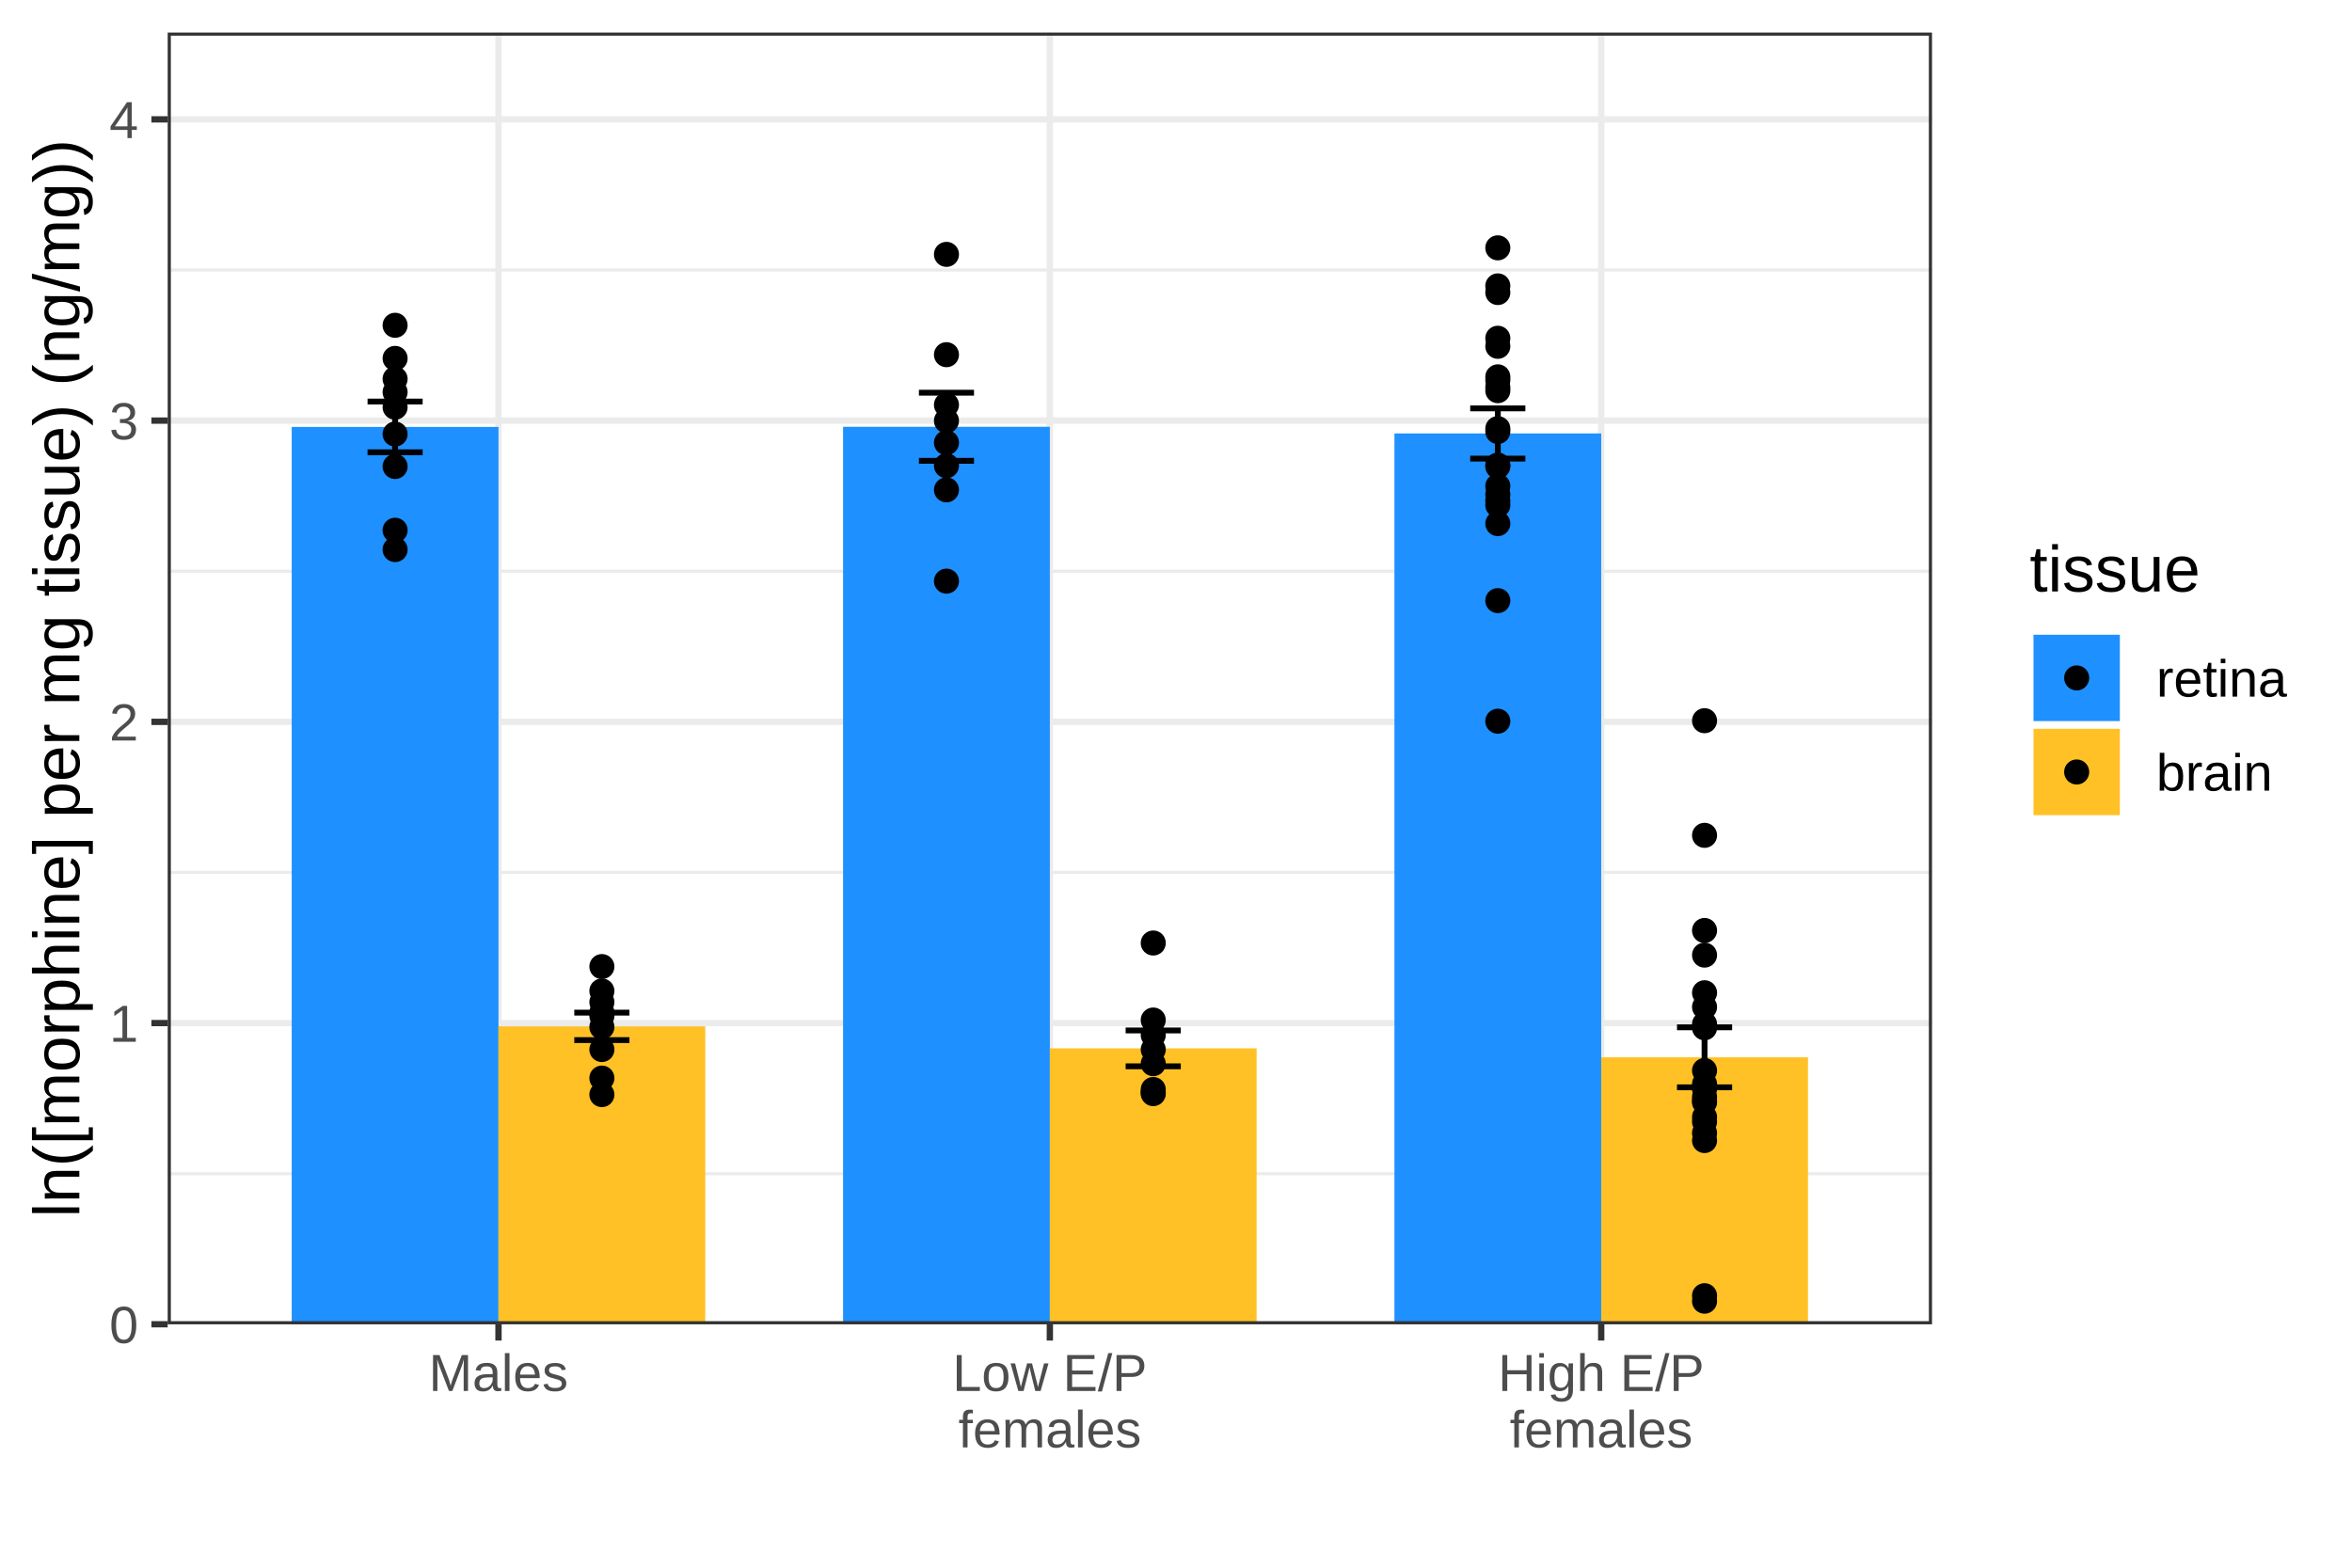
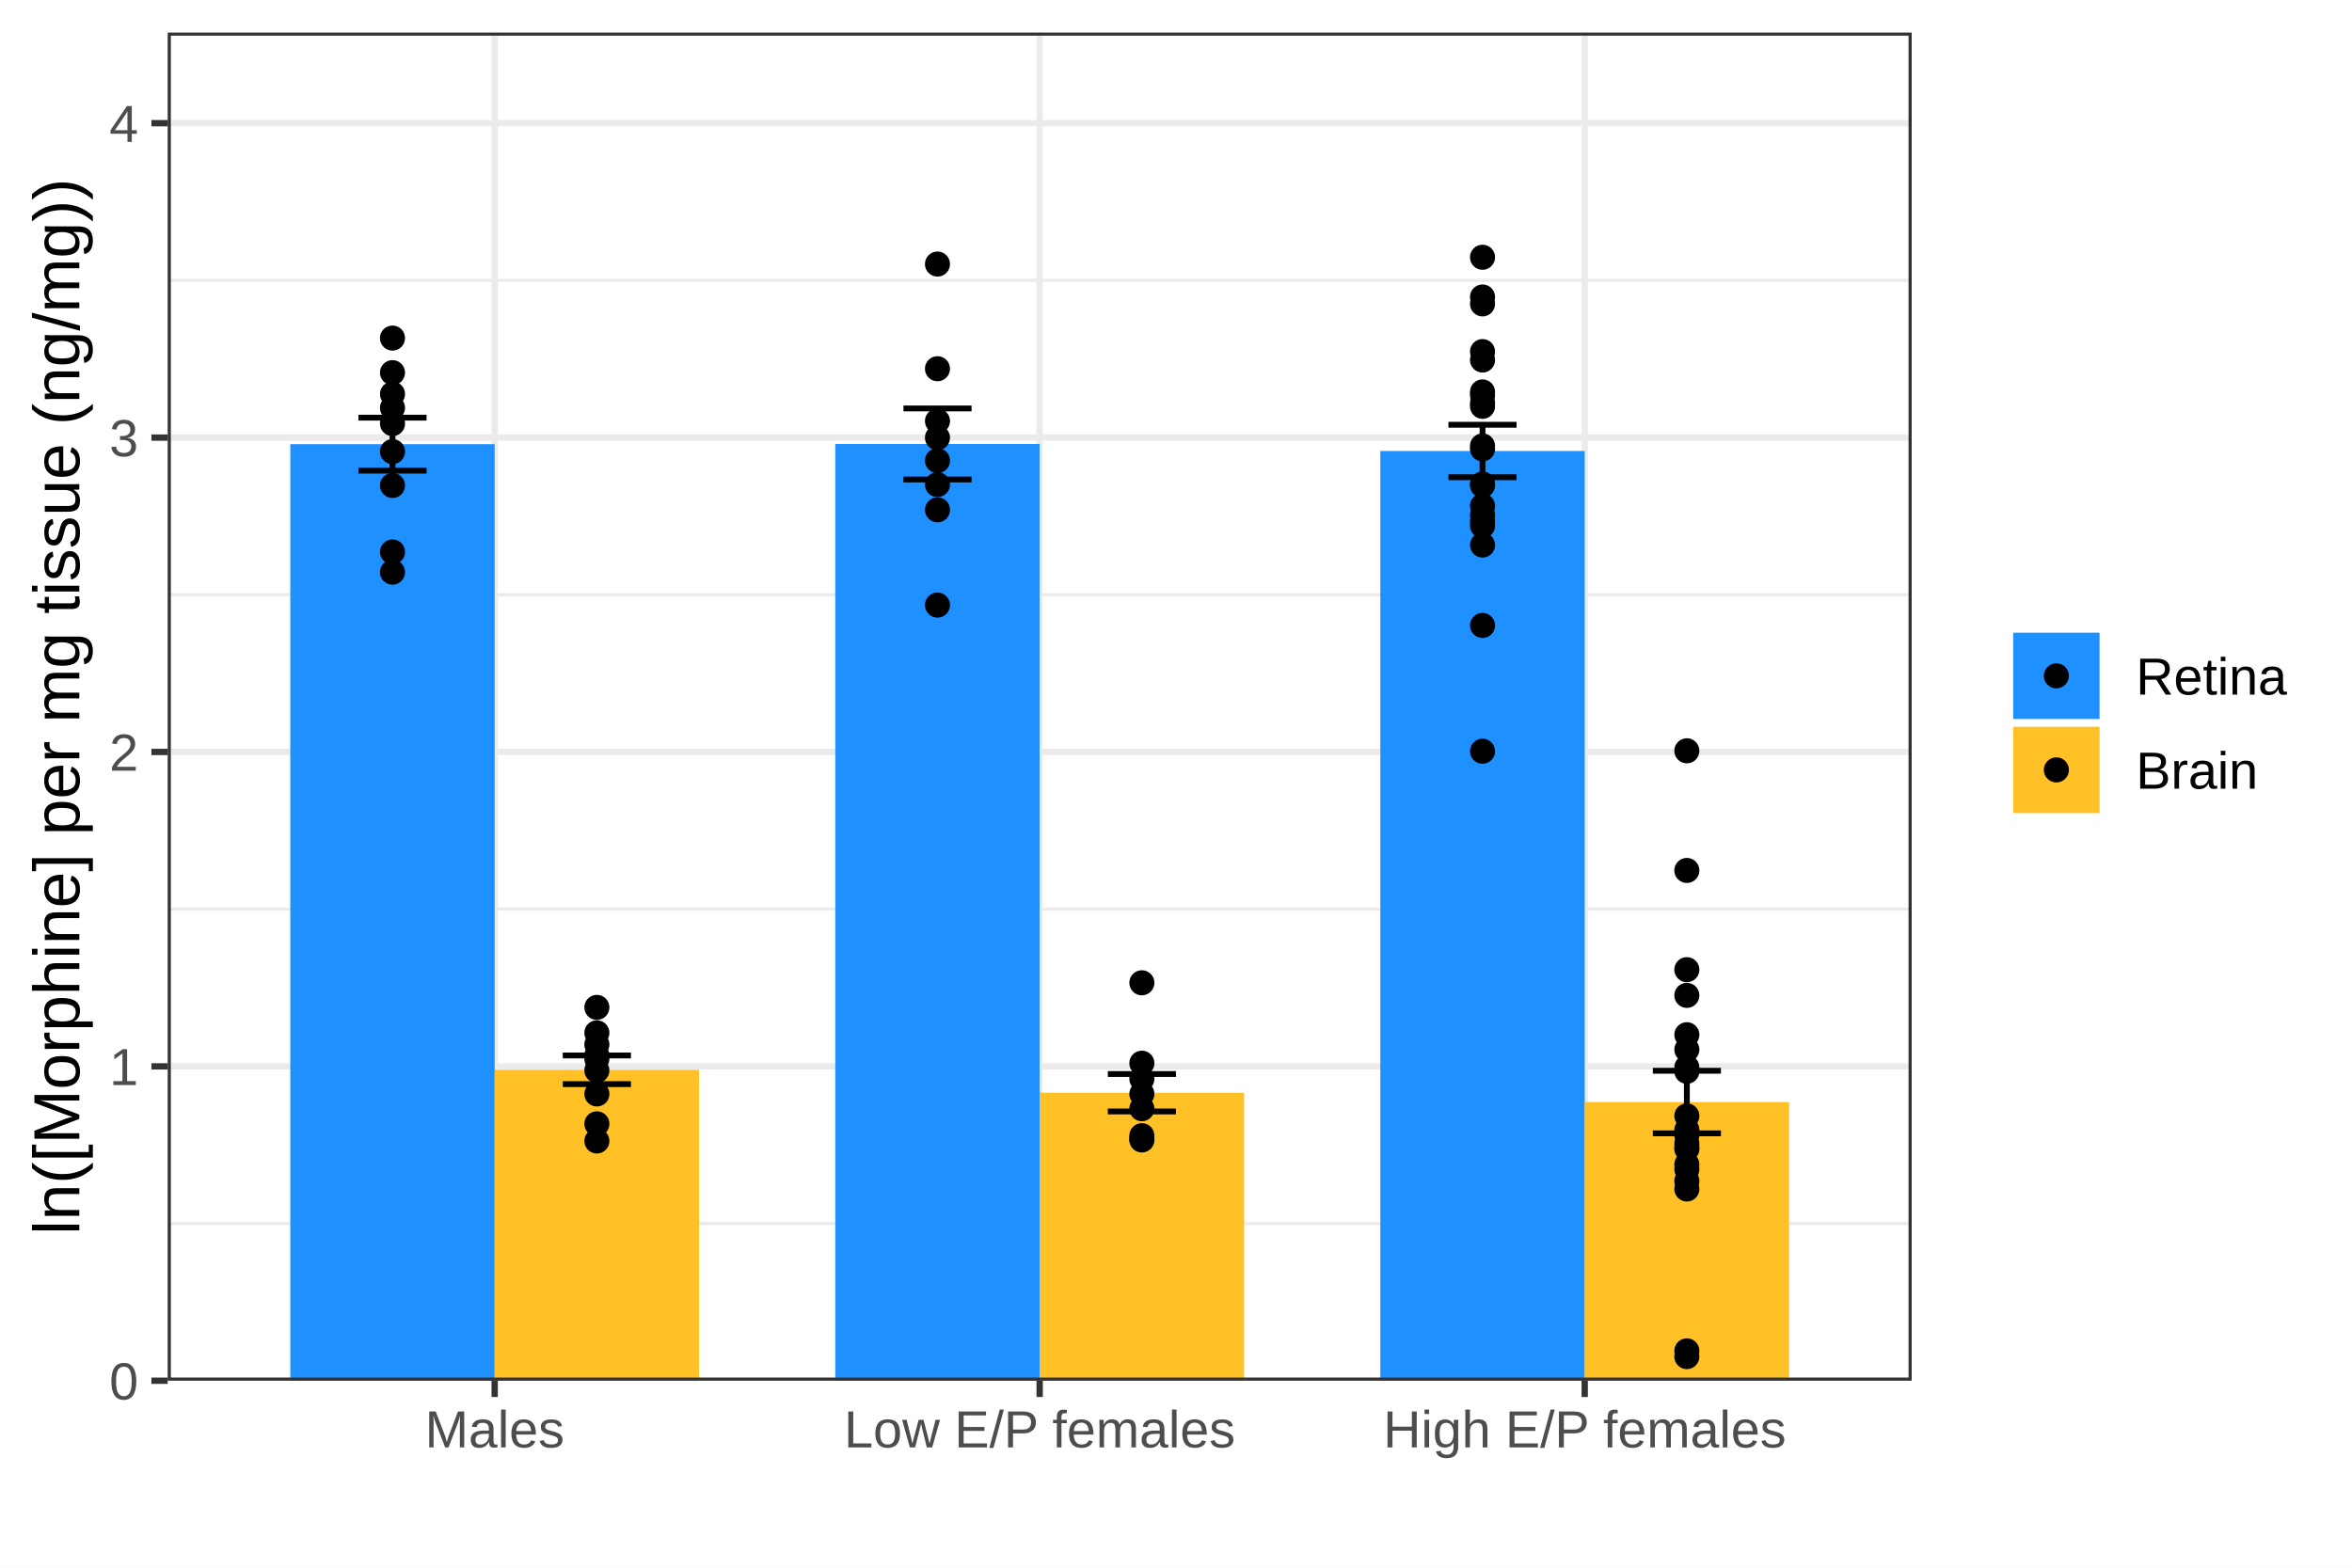
<svg xmlns="http://www.w3.org/2000/svg" class="svglite" width="432.00pt" height="288.00pt" viewBox="0 0 432.00 288.00">
  <defs>
    <style type="text/css">
    .svglite line, .svglite polyline, .svglite polygon, .svglite path, .svglite rect, .svglite circle {
      fill: none;
      stroke: #000000;
      stroke-linecap: round;
      stroke-linejoin: round;
      stroke-miterlimit: 10.00;
    }
-     .svglite text {
-       white-space: pre;
-     }
  </style>
  </defs>
  <rect width="100%" height="100%" style="stroke: none; fill: #FFFFFF;" />
  <defs>
    <clipPath id="cpMC4wMHw0MzIuMDB8MC4wMHwyODguMDA=">
      <rect x="0.00" y="0.00" width="432.00" height="288.00" />
    </clipPath>
  </defs>
  <g clip-path="url(#cpMC4wMHw0MzIuMDB8MC4wMHwyODguMDA=)">
-     <rect x="-0" y="0.00" width="432.00" height="288.00" style="stroke-width: 1.16; stroke: #FFFFFF; fill: #FFFFFF;" />
+     <rect x="0" y="0.00" width="432.00" height="288.00" style="stroke-width: 1.16; stroke: #FFFFFF; fill: #FFFFFF;" />
  </g>
  <defs>
-     <clipPath id="cpMzAuODB8MzU0Ljg2fDUuOTh8MjQzLjI4">
-       <rect x="30.80" y="5.98" width="324.06" height="237.31" />
+     <clipPath id="cpMzAuODB8MzUxLjEzfDUuOTh8MjUzLjY1">
+       <rect x="30.80" y="5.98" width="320.33" height="247.67" />
    </clipPath>
  </defs>
-   <g clip-path="url(#cpMzAuODB8MzU0Ljg2fDUuOTh8MjQzLjI4)">
-     <rect x="30.80" y="5.98" width="324.06" height="237.31" style="stroke-width: 1.16; stroke: none; fill: #FFFFFF;" />
-     <polyline points="30.80,215.62 354.86,215.62 " style="stroke-width: 0.58; stroke: #EBEBEB; stroke-linecap: butt;" />
-     <polyline points="30.80,160.28 354.86,160.28 " style="stroke-width: 0.58; stroke: #EBEBEB; stroke-linecap: butt;" />
-     <polyline points="30.80,104.94 354.86,104.94 " style="stroke-width: 0.58; stroke: #EBEBEB; stroke-linecap: butt;" />
-     <polyline points="30.80,49.60 354.86,49.60 " style="stroke-width: 0.58; stroke: #EBEBEB; stroke-linecap: butt;" />
-     <polyline points="30.80,243.28 354.86,243.28 " style="stroke-width: 1.16; stroke: #EBEBEB; stroke-linecap: butt;" />
-     <polyline points="30.80,187.95 354.86,187.95 " style="stroke-width: 1.16; stroke: #EBEBEB; stroke-linecap: butt;" />
-     <polyline points="30.80,132.61 354.86,132.61 " style="stroke-width: 1.16; stroke: #EBEBEB; stroke-linecap: butt;" />
-     <polyline points="30.80,77.27 354.86,77.27 " style="stroke-width: 1.16; stroke: #EBEBEB; stroke-linecap: butt;" />
-     <polyline points="30.80,21.93 354.86,21.93 " style="stroke-width: 1.16; stroke: #EBEBEB; stroke-linecap: butt;" />
-     <polyline points="91.56,243.28 91.56,5.98 " style="stroke-width: 1.16; stroke: #EBEBEB; stroke-linecap: butt;" />
-     <polyline points="192.83,243.28 192.83,5.98 " style="stroke-width: 1.16; stroke: #EBEBEB; stroke-linecap: butt;" />
-     <polyline points="294.10,243.28 294.10,5.98 " style="stroke-width: 1.16; stroke: #EBEBEB; stroke-linecap: butt;" />
-     <rect x="53.58" y="78.43" width="37.98" height="164.85" style="stroke-width: 1.07; stroke: none; stroke-linecap: square; stroke-linejoin: miter; fill: #1E90FF;" />
-     <rect x="154.85" y="78.40" width="37.98" height="164.89" style="stroke-width: 1.07; stroke: none; stroke-linecap: square; stroke-linejoin: miter; fill: #1E90FF;" />
-     <rect x="256.12" y="79.63" width="37.98" height="163.65" style="stroke-width: 1.07; stroke: none; stroke-linecap: square; stroke-linejoin: miter; fill: #1E90FF;" />
-     <rect x="91.56" y="188.55" width="37.98" height="54.73" style="stroke-width: 1.07; stroke: none; stroke-linecap: square; stroke-linejoin: miter; fill: #FFC125;" />
-     <rect x="192.83" y="192.59" width="37.98" height="50.69" style="stroke-width: 1.07; stroke: none; stroke-linecap: square; stroke-linejoin: miter; fill: #FFC125;" />
-     <rect x="294.10" y="194.24" width="37.98" height="49.05" style="stroke-width: 1.07; stroke: none; stroke-linecap: square; stroke-linejoin: miter; fill: #FFC125;" />
-     <polyline points="67.51,73.77 77.63,73.77 " style="stroke-width: 1.07; stroke-linecap: butt;" />
-     <polyline points="72.57,73.77 72.57,83.09 " style="stroke-width: 1.07; stroke-linecap: butt;" />
-     <polyline points="67.51,83.09 77.63,83.09 " style="stroke-width: 1.07; stroke-linecap: butt;" />
-     <polyline points="168.78,72.14 178.90,72.14 " style="stroke-width: 1.07; stroke-linecap: butt;" />
-     <polyline points="173.84,72.14 173.84,84.66 " style="stroke-width: 1.07; stroke-linecap: butt;" />
-     <polyline points="168.78,84.66 178.90,84.66 " style="stroke-width: 1.07; stroke-linecap: butt;" />
-     <polyline points="270.04,75.02 280.17,75.02 " style="stroke-width: 1.07; stroke-linecap: butt;" />
-     <polyline points="275.11,75.02 275.11,84.25 " style="stroke-width: 1.07; stroke-linecap: butt;" />
-     <polyline points="270.04,84.25 280.17,84.25 " style="stroke-width: 1.07; stroke-linecap: butt;" />
-     <polyline points="105.48,186.03 115.61,186.03 " style="stroke-width: 1.07; stroke-linecap: butt;" />
-     <polyline points="110.55,186.03 110.55,191.08 " style="stroke-width: 1.07; stroke-linecap: butt;" />
-     <polyline points="105.48,191.08 115.61,191.08 " style="stroke-width: 1.07; stroke-linecap: butt;" />
-     <polyline points="206.75,189.30 216.88,189.30 " style="stroke-width: 1.07; stroke-linecap: butt;" />
-     <polyline points="211.82,189.30 211.82,195.89 " style="stroke-width: 1.07; stroke-linecap: butt;" />
-     <polyline points="206.75,195.89 216.88,195.89 " style="stroke-width: 1.07; stroke-linecap: butt;" />
-     <polyline points="308.02,188.73 318.15,188.73 " style="stroke-width: 1.07; stroke-linecap: butt;" />
-     <polyline points="313.08,188.73 313.08,199.75 " style="stroke-width: 1.07; stroke-linecap: butt;" />
-     <polyline points="308.02,199.75 318.15,199.75 " style="stroke-width: 1.07; stroke-linecap: butt;" />
-     <circle cx="110.55" cy="186.00" r="1.95" style="stroke-width: 0.71; fill: #000000;" />
-     <circle cx="110.55" cy="201.09" r="1.95" style="stroke-width: 0.71; fill: #000000;" />
-     <circle cx="110.55" cy="188.67" r="1.95" style="stroke-width: 0.71; fill: #000000;" />
-     <circle cx="110.55" cy="177.57" r="1.95" style="stroke-width: 0.71; fill: #000000;" />
-     <circle cx="110.55" cy="186.63" r="1.95" style="stroke-width: 0.71; fill: #000000;" />
-     <circle cx="110.55" cy="192.81" r="1.95" style="stroke-width: 0.71; fill: #000000;" />
-     <circle cx="110.55" cy="184.10" r="1.95" style="stroke-width: 0.71; fill: #000000;" />
-     <circle cx="110.55" cy="182.05" r="1.95" style="stroke-width: 0.71; fill: #000000;" />
-     <circle cx="110.55" cy="198.06" r="1.95" style="stroke-width: 0.71; fill: #000000;" />
-     <circle cx="313.08" cy="201.54" r="1.95" style="stroke-width: 0.71; fill: #000000;" />
-     <circle cx="211.82" cy="200.71" r="1.95" style="stroke-width: 0.71; fill: #000000;" />
-     <circle cx="313.08" cy="238.03" r="1.95" style="stroke-width: 0.71; fill: #000000;" />
-     <circle cx="211.82" cy="190.15" r="1.95" style="stroke-width: 0.71; fill: #000000;" />
-     <circle cx="313.08" cy="196.67" r="1.95" style="stroke-width: 0.71; fill: #000000;" />
-     <circle cx="211.82" cy="200.91" r="1.95" style="stroke-width: 0.71; fill: #000000;" />
-     <circle cx="313.08" cy="153.46" r="1.95" style="stroke-width: 0.71; fill: #000000;" />
-     <circle cx="313.08" cy="206.07" r="1.95" style="stroke-width: 0.71; fill: #000000;" />
-     <circle cx="313.08" cy="132.40" r="1.95" style="stroke-width: 0.71; fill: #000000;" />
-     <circle cx="313.08" cy="209.53" r="1.95" style="stroke-width: 0.71; fill: #000000;" />
-     <circle cx="313.08" cy="200.03" r="1.95" style="stroke-width: 0.71; fill: #000000;" />
-     <circle cx="313.08" cy="208.14" r="1.95" style="stroke-width: 0.71; fill: #000000;" />
-     <circle cx="313.08" cy="188.82" r="1.95" style="stroke-width: 0.71; fill: #000000;" />
-     <circle cx="313.08" cy="239.04" r="1.95" style="stroke-width: 0.71; fill: #000000;" />
-     <circle cx="313.08" cy="170.94" r="1.95" style="stroke-width: 0.71; fill: #000000;" />
-     <circle cx="313.08" cy="185.00" r="1.95" style="stroke-width: 0.71; fill: #000000;" />
-     <circle cx="313.08" cy="205.21" r="1.95" style="stroke-width: 0.71; fill: #000000;" />
-     <circle cx="313.08" cy="175.46" r="1.95" style="stroke-width: 0.71; fill: #000000;" />
-     <circle cx="313.08" cy="188.13" r="1.95" style="stroke-width: 0.71; fill: #000000;" />
-     <circle cx="313.08" cy="199.14" r="1.95" style="stroke-width: 0.71; fill: #000000;" />
-     <circle cx="211.82" cy="195.41" r="1.95" style="stroke-width: 0.71; fill: #000000;" />
-     <circle cx="211.82" cy="173.24" r="1.95" style="stroke-width: 0.71; fill: #000000;" />
-     <circle cx="211.82" cy="200.15" r="1.95" style="stroke-width: 0.71; fill: #000000;" />
-     <circle cx="313.08" cy="202.48" r="1.95" style="stroke-width: 0.71; fill: #000000;" />
-     <circle cx="313.08" cy="182.38" r="1.95" style="stroke-width: 0.71; fill: #000000;" />
-     <circle cx="211.82" cy="187.39" r="1.95" style="stroke-width: 0.71; fill: #000000;" />
-     <circle cx="211.82" cy="192.81" r="1.95" style="stroke-width: 0.71; fill: #000000;" />
-     <circle cx="313.08" cy="202.25" r="1.95" style="stroke-width: 0.71; fill: #000000;" />
-     <circle cx="72.57" cy="59.76" r="1.95" style="stroke-width: 0.71; fill: #000000;" />
-     <circle cx="72.57" cy="85.70" r="1.95" style="stroke-width: 0.71; fill: #000000;" />
-     <circle cx="72.57" cy="65.84" r="1.95" style="stroke-width: 0.71; fill: #000000;" />
-     <circle cx="72.57" cy="72.03" r="1.95" style="stroke-width: 0.71; fill: #000000;" />
-     <circle cx="72.57" cy="69.61" r="1.95" style="stroke-width: 0.71; fill: #000000;" />
-     <circle cx="72.57" cy="97.41" r="1.95" style="stroke-width: 0.71; fill: #000000;" />
-     <circle cx="72.57" cy="79.74" r="1.95" style="stroke-width: 0.71; fill: #000000;" />
-     <circle cx="72.57" cy="74.81" r="1.95" style="stroke-width: 0.71; fill: #000000;" />
-     <circle cx="72.57" cy="100.96" r="1.95" style="stroke-width: 0.71; fill: #000000;" />
-     <circle cx="275.11" cy="89.30" r="1.95" style="stroke-width: 0.71; fill: #000000;" />
-     <circle cx="173.84" cy="106.76" r="1.95" style="stroke-width: 0.71; fill: #000000;" />
-     <circle cx="275.11" cy="132.49" r="1.95" style="stroke-width: 0.71; fill: #000000;" />
-     <circle cx="173.84" cy="85.55" r="1.95" style="stroke-width: 0.71; fill: #000000;" />
-     <circle cx="275.11" cy="96.19" r="1.95" style="stroke-width: 0.71; fill: #000000;" />
-     <circle cx="173.84" cy="89.99" r="1.95" style="stroke-width: 0.71; fill: #000000;" />
-     <circle cx="275.11" cy="79.27" r="1.95" style="stroke-width: 0.71; fill: #000000;" />
-     <circle cx="275.11" cy="90.86" r="1.95" style="stroke-width: 0.71; fill: #000000;" />
-     <circle cx="275.11" cy="62.14" r="1.95" style="stroke-width: 0.71; fill: #000000;" />
-     <circle cx="275.11" cy="69.23" r="1.95" style="stroke-width: 0.71; fill: #000000;" />
-     <circle cx="275.11" cy="63.62" r="1.95" style="stroke-width: 0.71; fill: #000000;" />
-     <circle cx="275.11" cy="78.74" r="1.95" style="stroke-width: 0.71; fill: #000000;" />
-     <circle cx="275.11" cy="85.44" r="1.95" style="stroke-width: 0.71; fill: #000000;" />
-     <circle cx="275.11" cy="110.34" r="1.95" style="stroke-width: 0.71; fill: #000000;" />
-     <circle cx="275.11" cy="52.52" r="1.95" style="stroke-width: 0.71; fill: #000000;" />
-     <circle cx="275.11" cy="71.77" r="1.95" style="stroke-width: 0.71; fill: #000000;" />
-     <circle cx="275.11" cy="92.80" r="1.95" style="stroke-width: 0.71; fill: #000000;" />
-     <circle cx="275.11" cy="69.82" r="1.95" style="stroke-width: 0.71; fill: #000000;" />
-     <circle cx="275.11" cy="85.68" r="1.95" style="stroke-width: 0.71; fill: #000000;" />
-     <circle cx="275.11" cy="91.99" r="1.95" style="stroke-width: 0.71; fill: #000000;" />
-     <circle cx="173.84" cy="81.33" r="1.95" style="stroke-width: 0.71; fill: #000000;" />
-     <circle cx="173.84" cy="46.73" r="1.95" style="stroke-width: 0.71; fill: #000000;" />
-     <circle cx="173.84" cy="74.37" r="1.95" style="stroke-width: 0.71; fill: #000000;" />
-     <circle cx="275.11" cy="71.17" r="1.95" style="stroke-width: 0.71; fill: #000000;" />
-     <circle cx="275.11" cy="45.53" r="1.95" style="stroke-width: 0.71; fill: #000000;" />
-     <circle cx="173.84" cy="65.16" r="1.95" style="stroke-width: 0.71; fill: #000000;" />
-     <circle cx="173.84" cy="77.30" r="1.95" style="stroke-width: 0.71; fill: #000000;" />
-     <circle cx="275.11" cy="53.74" r="1.95" style="stroke-width: 0.71; fill: #000000;" />
-     <rect x="30.80" y="5.98" width="324.06" height="237.31" style="stroke-width: 1.16; stroke: #333333;" />
+   <g clip-path="url(#cpMzAuODB8MzUxLjEzfDUuOTh8MjUzLjY1)">
+     <rect x="30.80" y="5.98" width="320.33" height="247.67" style="stroke-width: 1.16; stroke: none; fill: #FFFFFF;" />
+     <polyline points="30.80,224.77 351.13,224.77 " style="stroke-width: 0.58; stroke: #EBEBEB; stroke-linecap: butt;" />
+     <polyline points="30.80,167.02 351.13,167.02 " style="stroke-width: 0.58; stroke: #EBEBEB; stroke-linecap: butt;" />
+     <polyline points="30.80,109.26 351.13,109.26 " style="stroke-width: 0.58; stroke: #EBEBEB; stroke-linecap: butt;" />
+     <polyline points="30.80,51.51 351.13,51.51 " style="stroke-width: 0.58; stroke: #EBEBEB; stroke-linecap: butt;" />
+     <polyline points="30.80,253.65 351.13,253.65 " style="stroke-width: 1.16; stroke: #EBEBEB; stroke-linecap: butt;" />
+     <polyline points="30.80,195.90 351.13,195.90 " style="stroke-width: 1.16; stroke: #EBEBEB; stroke-linecap: butt;" />
+     <polyline points="30.80,138.14 351.13,138.14 " style="stroke-width: 1.16; stroke: #EBEBEB; stroke-linecap: butt;" />
+     <polyline points="30.80,80.39 351.13,80.39 " style="stroke-width: 1.16; stroke: #EBEBEB; stroke-linecap: butt;" />
+     <polyline points="30.80,22.63 351.13,22.63 " style="stroke-width: 1.16; stroke: #EBEBEB; stroke-linecap: butt;" />
+     <polyline points="90.86,253.65 90.86,5.98 " style="stroke-width: 1.16; stroke: #EBEBEB; stroke-linecap: butt;" />
+     <polyline points="190.96,253.65 190.96,5.98 " style="stroke-width: 1.16; stroke: #EBEBEB; stroke-linecap: butt;" />
+     <polyline points="291.07,253.65 291.07,5.98 " style="stroke-width: 1.16; stroke: #EBEBEB; stroke-linecap: butt;" />
+     <rect x="53.32" y="81.60" width="37.54" height="172.06" style="stroke-width: 1.07; stroke: none; stroke-linecap: square; stroke-linejoin: miter; fill: #1E90FF;" />
+     <rect x="153.42" y="81.56" width="37.54" height="172.09" style="stroke-width: 1.07; stroke: none; stroke-linecap: square; stroke-linejoin: miter; fill: #1E90FF;" />
+     <rect x="253.53" y="82.85" width="37.54" height="170.80" style="stroke-width: 1.07; stroke: none; stroke-linecap: square; stroke-linejoin: miter; fill: #1E90FF;" />
+     <rect x="90.86" y="196.53" width="37.54" height="57.12" style="stroke-width: 1.07; stroke: none; stroke-linecap: square; stroke-linejoin: miter; fill: #FFC125;" />
+     <rect x="190.96" y="200.75" width="37.54" height="52.90" style="stroke-width: 1.07; stroke: none; stroke-linecap: square; stroke-linejoin: miter; fill: #FFC125;" />
+     <rect x="291.07" y="202.46" width="37.54" height="51.19" style="stroke-width: 1.07; stroke: none; stroke-linecap: square; stroke-linejoin: miter; fill: #FFC125;" />
+     <polyline points="65.83,76.73 78.35,76.73 " style="stroke-width: 1.07; stroke-linecap: butt;" />
+     <polyline points="72.09,76.73 72.09,86.46 " style="stroke-width: 1.07; stroke-linecap: butt;" />
+     <polyline points="65.83,86.46 78.35,86.46 " style="stroke-width: 1.07; stroke-linecap: butt;" />
+     <polyline points="165.94,75.03 178.45,75.03 " style="stroke-width: 1.07; stroke-linecap: butt;" />
+     <polyline points="172.19,75.03 172.19,88.09 " style="stroke-width: 1.07; stroke-linecap: butt;" />
+     <polyline points="165.94,88.09 178.45,88.09 " style="stroke-width: 1.07; stroke-linecap: butt;" />
+     <polyline points="266.04,78.03 278.55,78.03 " style="stroke-width: 1.07; stroke-linecap: butt;" />
+     <polyline points="272.30,78.03 272.30,87.67 " style="stroke-width: 1.07; stroke-linecap: butt;" />
+     <polyline points="266.04,87.67 278.55,87.67 " style="stroke-width: 1.07; stroke-linecap: butt;" />
+     <polyline points="103.37,193.90 115.89,193.90 " style="stroke-width: 1.07; stroke-linecap: butt;" />
+     <polyline points="109.63,193.90 109.63,199.16 " style="stroke-width: 1.07; stroke-linecap: butt;" />
+     <polyline points="103.37,199.16 115.89,199.16 " style="stroke-width: 1.07; stroke-linecap: butt;" />
+     <polyline points="203.48,197.31 215.99,197.31 " style="stroke-width: 1.07; stroke-linecap: butt;" />
+     <polyline points="209.73,197.31 209.73,204.19 " style="stroke-width: 1.07; stroke-linecap: butt;" />
+     <polyline points="203.48,204.19 215.99,204.19 " style="stroke-width: 1.07; stroke-linecap: butt;" />
+     <polyline points="303.58,196.71 316.09,196.71 " style="stroke-width: 1.07; stroke-linecap: butt;" />
+     <polyline points="309.83,196.71 309.83,208.21 " style="stroke-width: 1.07; stroke-linecap: butt;" />
+     <polyline points="303.58,208.21 316.09,208.21 " style="stroke-width: 1.07; stroke-linecap: butt;" />
+     <circle cx="109.63" cy="193.87" r="1.95" style="stroke-width: 0.71; fill: #000000;" />
+     <circle cx="109.63" cy="209.61" r="1.95" style="stroke-width: 0.71; fill: #000000;" />
+     <circle cx="109.63" cy="196.65" r="1.95" style="stroke-width: 0.71; fill: #000000;" />
+     <circle cx="109.63" cy="185.07" r="1.95" style="stroke-width: 0.71; fill: #000000;" />
+     <circle cx="109.63" cy="194.52" r="1.95" style="stroke-width: 0.71; fill: #000000;" />
+     <circle cx="109.63" cy="200.97" r="1.95" style="stroke-width: 0.71; fill: #000000;" />
+     <circle cx="109.63" cy="191.88" r="1.95" style="stroke-width: 0.71; fill: #000000;" />
+     <circle cx="109.63" cy="189.74" r="1.95" style="stroke-width: 0.71; fill: #000000;" />
+     <circle cx="109.63" cy="206.46" r="1.95" style="stroke-width: 0.71; fill: #000000;" />
+     <circle cx="309.83" cy="210.08" r="1.95" style="stroke-width: 0.71; fill: #000000;" />
+     <circle cx="209.73" cy="209.21" r="1.95" style="stroke-width: 0.71; fill: #000000;" />
+     <circle cx="309.83" cy="248.17" r="1.95" style="stroke-width: 0.71; fill: #000000;" />
+     <circle cx="209.73" cy="198.19" r="1.95" style="stroke-width: 0.71; fill: #000000;" />
+     <circle cx="309.83" cy="205.00" r="1.95" style="stroke-width: 0.71; fill: #000000;" />
+     <circle cx="209.73" cy="209.42" r="1.95" style="stroke-width: 0.71; fill: #000000;" />
+     <circle cx="309.83" cy="159.91" r="1.95" style="stroke-width: 0.71; fill: #000000;" />
+     <circle cx="309.83" cy="214.81" r="1.95" style="stroke-width: 0.71; fill: #000000;" />
+     <circle cx="309.83" cy="137.93" r="1.95" style="stroke-width: 0.71; fill: #000000;" />
+     <circle cx="309.83" cy="218.43" r="1.95" style="stroke-width: 0.71; fill: #000000;" />
+     <circle cx="309.83" cy="208.51" r="1.95" style="stroke-width: 0.71; fill: #000000;" />
+     <circle cx="309.83" cy="216.97" r="1.95" style="stroke-width: 0.71; fill: #000000;" />
+     <circle cx="309.83" cy="196.81" r="1.95" style="stroke-width: 0.71; fill: #000000;" />
+     <circle cx="309.83" cy="249.22" r="1.95" style="stroke-width: 0.71; fill: #000000;" />
+     <circle cx="309.83" cy="178.14" r="1.95" style="stroke-width: 0.71; fill: #000000;" />
+     <circle cx="309.83" cy="192.82" r="1.95" style="stroke-width: 0.71; fill: #000000;" />
+     <circle cx="309.83" cy="213.92" r="1.95" style="stroke-width: 0.71; fill: #000000;" />
+     <circle cx="309.83" cy="182.86" r="1.95" style="stroke-width: 0.71; fill: #000000;" />
+     <circle cx="309.83" cy="196.09" r="1.95" style="stroke-width: 0.71; fill: #000000;" />
+     <circle cx="309.83" cy="207.58" r="1.95" style="stroke-width: 0.71; fill: #000000;" />
+     <circle cx="209.73" cy="203.68" r="1.95" style="stroke-width: 0.71; fill: #000000;" />
+     <circle cx="209.73" cy="180.55" r="1.95" style="stroke-width: 0.71; fill: #000000;" />
+     <circle cx="209.73" cy="208.64" r="1.95" style="stroke-width: 0.71; fill: #000000;" />
+     <circle cx="309.83" cy="211.06" r="1.95" style="stroke-width: 0.71; fill: #000000;" />
+     <circle cx="309.83" cy="190.09" r="1.95" style="stroke-width: 0.71; fill: #000000;" />
+     <circle cx="209.73" cy="195.32" r="1.95" style="stroke-width: 0.71; fill: #000000;" />
+     <circle cx="209.73" cy="200.97" r="1.95" style="stroke-width: 0.71; fill: #000000;" />
+     <circle cx="309.83" cy="210.82" r="1.95" style="stroke-width: 0.71; fill: #000000;" />
+     <circle cx="72.09" cy="62.11" r="1.95" style="stroke-width: 0.71; fill: #000000;" />
+     <circle cx="72.09" cy="89.19" r="1.95" style="stroke-width: 0.71; fill: #000000;" />
+     <circle cx="72.09" cy="68.46" r="1.95" style="stroke-width: 0.71; fill: #000000;" />
+     <circle cx="72.09" cy="74.92" r="1.95" style="stroke-width: 0.71; fill: #000000;" />
+     <circle cx="72.09" cy="72.39" r="1.95" style="stroke-width: 0.71; fill: #000000;" />
+     <circle cx="72.09" cy="101.40" r="1.95" style="stroke-width: 0.71; fill: #000000;" />
+     <circle cx="72.09" cy="82.96" r="1.95" style="stroke-width: 0.71; fill: #000000;" />
+     <circle cx="72.09" cy="77.82" r="1.95" style="stroke-width: 0.71; fill: #000000;" />
+     <circle cx="72.09" cy="105.11" r="1.95" style="stroke-width: 0.71; fill: #000000;" />
+     <circle cx="272.30" cy="92.94" r="1.95" style="stroke-width: 0.71; fill: #000000;" />
+     <circle cx="172.19" cy="111.16" r="1.95" style="stroke-width: 0.71; fill: #000000;" />
+     <circle cx="272.30" cy="138.01" r="1.95" style="stroke-width: 0.71; fill: #000000;" />
+     <circle cx="172.19" cy="89.02" r="1.95" style="stroke-width: 0.71; fill: #000000;" />
+     <circle cx="272.30" cy="100.13" r="1.95" style="stroke-width: 0.71; fill: #000000;" />
+     <circle cx="172.19" cy="93.66" r="1.95" style="stroke-width: 0.71; fill: #000000;" />
+     <circle cx="272.30" cy="82.47" r="1.95" style="stroke-width: 0.71; fill: #000000;" />
+     <circle cx="272.30" cy="94.57" r="1.95" style="stroke-width: 0.71; fill: #000000;" />
+     <circle cx="272.30" cy="64.59" r="1.95" style="stroke-width: 0.71; fill: #000000;" />
+     <circle cx="272.30" cy="72.00" r="1.95" style="stroke-width: 0.71; fill: #000000;" />
+     <circle cx="272.30" cy="66.14" r="1.95" style="stroke-width: 0.71; fill: #000000;" />
+     <circle cx="272.30" cy="81.92" r="1.95" style="stroke-width: 0.71; fill: #000000;" />
+     <circle cx="272.30" cy="88.91" r="1.95" style="stroke-width: 0.71; fill: #000000;" />
+     <circle cx="272.30" cy="114.90" r="1.95" style="stroke-width: 0.71; fill: #000000;" />
+     <circle cx="272.30" cy="54.56" r="1.95" style="stroke-width: 0.71; fill: #000000;" />
+     <circle cx="272.30" cy="74.65" r="1.95" style="stroke-width: 0.71; fill: #000000;" />
+     <circle cx="272.30" cy="96.59" r="1.95" style="stroke-width: 0.71; fill: #000000;" />
+     <circle cx="272.30" cy="72.61" r="1.95" style="stroke-width: 0.71; fill: #000000;" />
+     <circle cx="272.30" cy="89.16" r="1.95" style="stroke-width: 0.71; fill: #000000;" />
+     <circle cx="272.30" cy="95.75" r="1.95" style="stroke-width: 0.71; fill: #000000;" />
+     <circle cx="172.19" cy="84.62" r="1.95" style="stroke-width: 0.71; fill: #000000;" />
+     <circle cx="172.19" cy="48.51" r="1.95" style="stroke-width: 0.71; fill: #000000;" />
+     <circle cx="172.19" cy="77.35" r="1.95" style="stroke-width: 0.71; fill: #000000;" />
+     <circle cx="272.30" cy="74.02" r="1.95" style="stroke-width: 0.71; fill: #000000;" />
+     <circle cx="272.30" cy="47.26" r="1.95" style="stroke-width: 0.71; fill: #000000;" />
+     <circle cx="172.19" cy="67.74" r="1.95" style="stroke-width: 0.71; fill: #000000;" />
+     <circle cx="172.19" cy="80.41" r="1.95" style="stroke-width: 0.71; fill: #000000;" />
+     <circle cx="272.30" cy="55.83" r="1.95" style="stroke-width: 0.71; fill: #000000;" />
+     <rect x="30.80" y="5.98" width="320.33" height="247.67" style="stroke-width: 1.16; stroke: #333333;" />
  </g>
  <g clip-path="url(#cpMC4wMHw0MzIuMDB8MC4wMHwyODguMDA=)">
-     <text x="25.42" y="246.72" text-anchor="end" style="font-size: 9.60px;fill: #4D4D4D; font-family: &quot;Arial&quot;;" textLength="5.34px" lengthAdjust="spacingAndGlyphs">0</text>
-     <text x="25.42" y="191.38" text-anchor="end" style="font-size: 9.60px;fill: #4D4D4D; font-family: &quot;Arial&quot;;" textLength="5.34px" lengthAdjust="spacingAndGlyphs">1</text>
-     <text x="25.42" y="136.04" text-anchor="end" style="font-size: 9.60px;fill: #4D4D4D; font-family: &quot;Arial&quot;;" textLength="5.34px" lengthAdjust="spacingAndGlyphs">2</text>
-     <text x="25.42" y="80.71" text-anchor="end" style="font-size: 9.60px;fill: #4D4D4D; font-family: &quot;Arial&quot;;" textLength="5.34px" lengthAdjust="spacingAndGlyphs">3</text>
-     <text x="25.42" y="25.37" text-anchor="end" style="font-size: 9.60px;fill: #4D4D4D; font-family: &quot;Arial&quot;;" textLength="5.34px" lengthAdjust="spacingAndGlyphs">4</text>
-     <polyline points="27.81,243.28 30.80,243.28 " style="stroke-width: 1.16; stroke: #333333; stroke-linecap: butt;" />
-     <polyline points="27.81,187.95 30.80,187.95 " style="stroke-width: 1.16; stroke: #333333; stroke-linecap: butt;" />
-     <polyline points="27.81,132.61 30.80,132.61 " style="stroke-width: 1.16; stroke: #333333; stroke-linecap: butt;" />
-     <polyline points="27.81,77.27 30.80,77.27 " style="stroke-width: 1.16; stroke: #333333; stroke-linecap: butt;" />
-     <polyline points="27.81,21.93 30.80,21.93 " style="stroke-width: 1.16; stroke: #333333; stroke-linecap: butt;" />
-     <polyline points="91.56,246.27 91.56,243.28 " style="stroke-width: 1.16; stroke: #333333; stroke-linecap: butt;" />
-     <polyline points="192.83,246.27 192.83,243.28 " style="stroke-width: 1.16; stroke: #333333; stroke-linecap: butt;" />
-     <polyline points="294.10,246.27 294.10,243.28 " style="stroke-width: 1.16; stroke: #333333; stroke-linecap: butt;" />
-     <text x="91.56" y="255.53" text-anchor="middle" style="font-size: 9.60px;fill: #4D4D4D; font-family: &quot;Arial&quot;;" textLength="25.59px" lengthAdjust="spacingAndGlyphs">Males</text>
-     <text x="192.83" y="255.53" text-anchor="middle" style="font-size: 9.60px;fill: #4D4D4D; font-family: &quot;Arial&quot;;" textLength="35.71px" lengthAdjust="spacingAndGlyphs">Low E/P</text>
-     <text x="192.83" y="265.90" text-anchor="middle" style="font-size: 9.60px;fill: #4D4D4D; font-family: &quot;Arial&quot;;" textLength="33.59px" lengthAdjust="spacingAndGlyphs">females</text>
-     <text x="294.10" y="255.53" text-anchor="middle" style="font-size: 9.60px;fill: #4D4D4D; font-family: &quot;Arial&quot;;" textLength="37.84px" lengthAdjust="spacingAndGlyphs">High E/P</text>
-     <text x="294.10" y="265.90" text-anchor="middle" style="font-size: 9.60px;fill: #4D4D4D; font-family: &quot;Arial&quot;;" textLength="33.59px" lengthAdjust="spacingAndGlyphs">females</text>
-     <text transform="translate(14.57,124.63) rotate(-90)" text-anchor="middle" style="font-size: 12.00px; font-family: &quot;Arial&quot;;" textLength="198.09px" lengthAdjust="spacingAndGlyphs">ln([morphine] per mg tissue) (ng/mg))</text>
-     <rect x="366.81" y="92.83" width="59.21" height="63.61" style="stroke-width: 1.16; stroke: none; fill: #FFFFFF;" />
-     <text x="372.79" y="108.66" style="font-size: 12.00px; font-family: &quot;Arial&quot;;" textLength="31.36px" lengthAdjust="spacingAndGlyphs">tissue</text>
-     <rect x="372.79" y="115.90" width="17.28" height="17.28" style="stroke-width: 1.16; stroke: none; fill: #FFFFFF;" />
-     <rect x="373.50" y="116.61" width="15.86" height="15.86" style="stroke-width: 1.07; stroke: none; stroke-linecap: square; stroke-linejoin: miter; fill: #1E90FF;" />
-     <circle cx="381.43" cy="124.54" r="1.95" style="stroke-width: 0.71; fill: #000000;" />
-     <rect x="372.79" y="133.18" width="17.28" height="17.28" style="stroke-width: 1.16; stroke: none; fill: #FFFFFF;" />
-     <rect x="373.50" y="133.89" width="15.86" height="15.86" style="stroke-width: 1.07; stroke: none; stroke-linecap: square; stroke-linejoin: miter; fill: #FFC125;" />
-     <circle cx="381.43" cy="141.82" r="1.95" style="stroke-width: 0.71; fill: #000000;" />
-     <text x="396.05" y="127.97" style="font-size: 9.60px; font-family: &quot;Arial&quot;;" textLength="24.00px" lengthAdjust="spacingAndGlyphs">retina</text>
-     <text x="396.05" y="145.25" style="font-size: 9.60px; font-family: &quot;Arial&quot;;" textLength="21.33px" lengthAdjust="spacingAndGlyphs">brain</text>
+     <text x="25.42" y="257.09" text-anchor="end" style="font-size: 9.60px; fill: #4D4D4D; font-family: Arial;" textLength="5.34px" lengthAdjust="spacingAndGlyphs">0</text>
+     <text x="25.42" y="199.33" text-anchor="end" style="font-size: 9.60px; fill: #4D4D4D; font-family: Arial;" textLength="5.34px" lengthAdjust="spacingAndGlyphs">1</text>
+     <text x="25.42" y="141.58" text-anchor="end" style="font-size: 9.60px; fill: #4D4D4D; font-family: Arial;" textLength="5.34px" lengthAdjust="spacingAndGlyphs">2</text>
+     <text x="25.42" y="83.82" text-anchor="end" style="font-size: 9.60px; fill: #4D4D4D; font-family: Arial;" textLength="5.34px" lengthAdjust="spacingAndGlyphs">3</text>
+     <text x="25.42" y="26.07" text-anchor="end" style="font-size: 9.60px; fill: #4D4D4D; font-family: Arial;" textLength="5.34px" lengthAdjust="spacingAndGlyphs">4</text>
+     <polyline points="27.81,253.65 30.80,253.65 " style="stroke-width: 1.16; stroke: #333333; stroke-linecap: butt;" />
+     <polyline points="27.81,195.90 30.80,195.90 " style="stroke-width: 1.16; stroke: #333333; stroke-linecap: butt;" />
+     <polyline points="27.81,138.14 30.80,138.14 " style="stroke-width: 1.16; stroke: #333333; stroke-linecap: butt;" />
+     <polyline points="27.81,80.39 30.80,80.39 " style="stroke-width: 1.16; stroke: #333333; stroke-linecap: butt;" />
+     <polyline points="27.81,22.63 30.80,22.63 " style="stroke-width: 1.16; stroke: #333333; stroke-linecap: butt;" />
+     <polyline points="90.86,256.64 90.86,253.65 " style="stroke-width: 1.16; stroke: #333333; stroke-linecap: butt;" />
+     <polyline points="190.96,256.64 190.96,253.65 " style="stroke-width: 1.16; stroke: #333333; stroke-linecap: butt;" />
+     <polyline points="291.07,256.64 291.07,253.65 " style="stroke-width: 1.16; stroke: #333333; stroke-linecap: butt;" />
+     <text x="90.86" y="265.90" text-anchor="middle" style="font-size: 9.60px; fill: #4D4D4D; font-family: Arial;" textLength="25.59px" lengthAdjust="spacingAndGlyphs">Males</text>
+     <text x="190.96" y="265.90" text-anchor="middle" style="font-size: 9.60px; fill: #4D4D4D; font-family: Arial;" textLength="71.79px" lengthAdjust="spacingAndGlyphs">Low E/P females</text>
+     <text x="291.07" y="265.90" text-anchor="middle" style="font-size: 9.60px; fill: #4D4D4D; font-family: Arial;" textLength="73.92px" lengthAdjust="spacingAndGlyphs">High E/P females</text>
+     <text transform="translate(14.57,129.81) rotate(-90)" text-anchor="middle" style="font-size: 12.00px; font-family: Arial;" textLength="194.09px" lengthAdjust="spacingAndGlyphs">ln([Morphine] per mg tissue (ng/mg))</text>
+     <rect x="363.08" y="103.57" width="62.94" height="52.49" style="stroke-width: 1.16; stroke: none; fill: #FFFFFF;" />
+     <rect x="369.06" y="115.52" width="17.28" height="17.28" style="stroke-width: 1.16; stroke: none; fill: #FFFFFF;" />
+     <rect x="369.77" y="116.23" width="15.86" height="15.86" style="stroke-width: 1.07; stroke: none; stroke-linecap: square; stroke-linejoin: miter; fill: #1E90FF;" />
+     <circle cx="377.70" cy="124.16" r="1.95" style="stroke-width: 0.71; fill: #000000;" />
+     <rect x="369.06" y="132.80" width="17.28" height="17.28" style="stroke-width: 1.16; stroke: none; fill: #FFFFFF;" />
+     <rect x="369.77" y="133.51" width="15.86" height="15.86" style="stroke-width: 1.07; stroke: none; stroke-linecap: square; stroke-linejoin: miter; fill: #FFC125;" />
+     <circle cx="377.70" cy="141.44" r="1.95" style="stroke-width: 0.71; fill: #000000;" />
+     <text x="392.32" y="127.60" style="font-size: 9.60px; font-family: Arial;" textLength="27.73px" lengthAdjust="spacingAndGlyphs">Retina</text>
+     <text x="392.32" y="144.88" style="font-size: 9.60px; font-family: Arial;" textLength="22.39px" lengthAdjust="spacingAndGlyphs">Brain</text>
  </g>
</svg>
